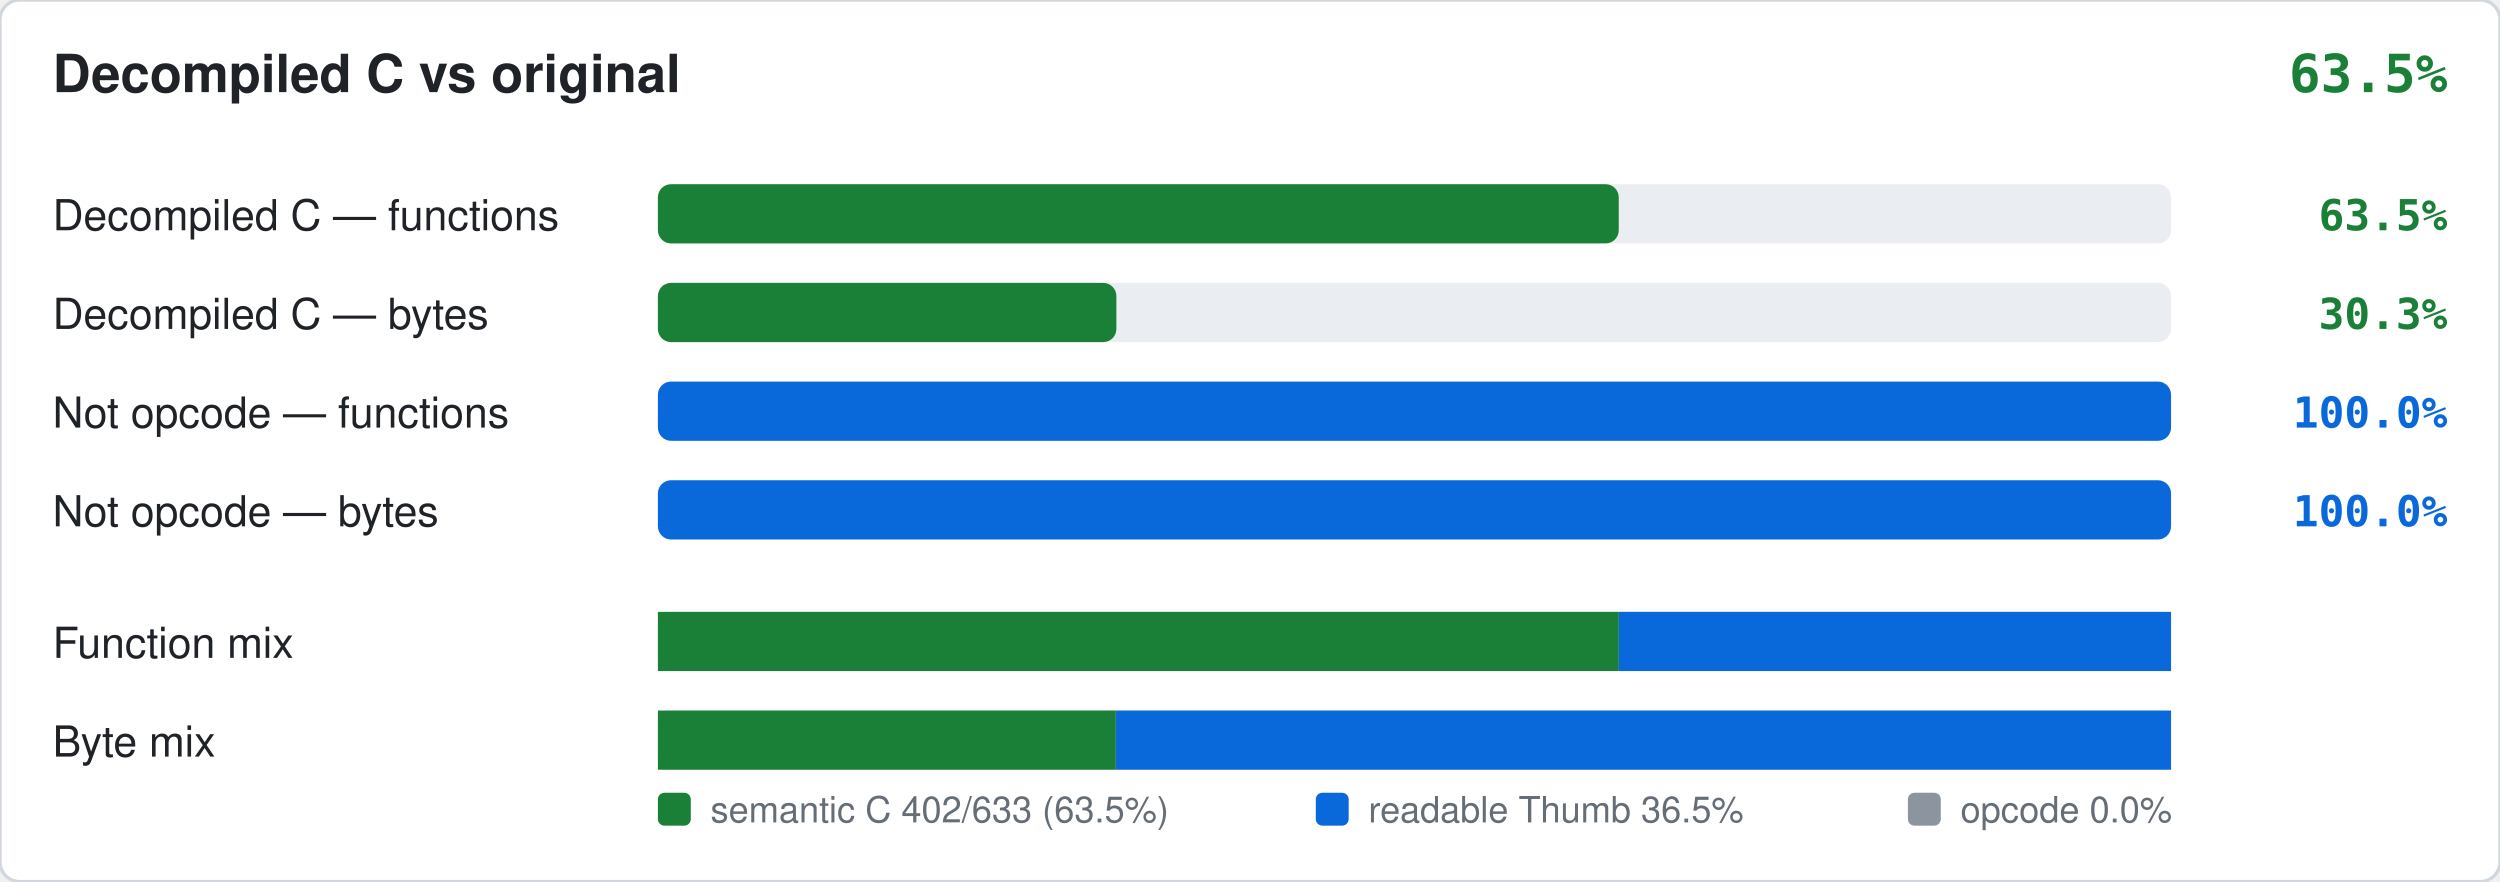
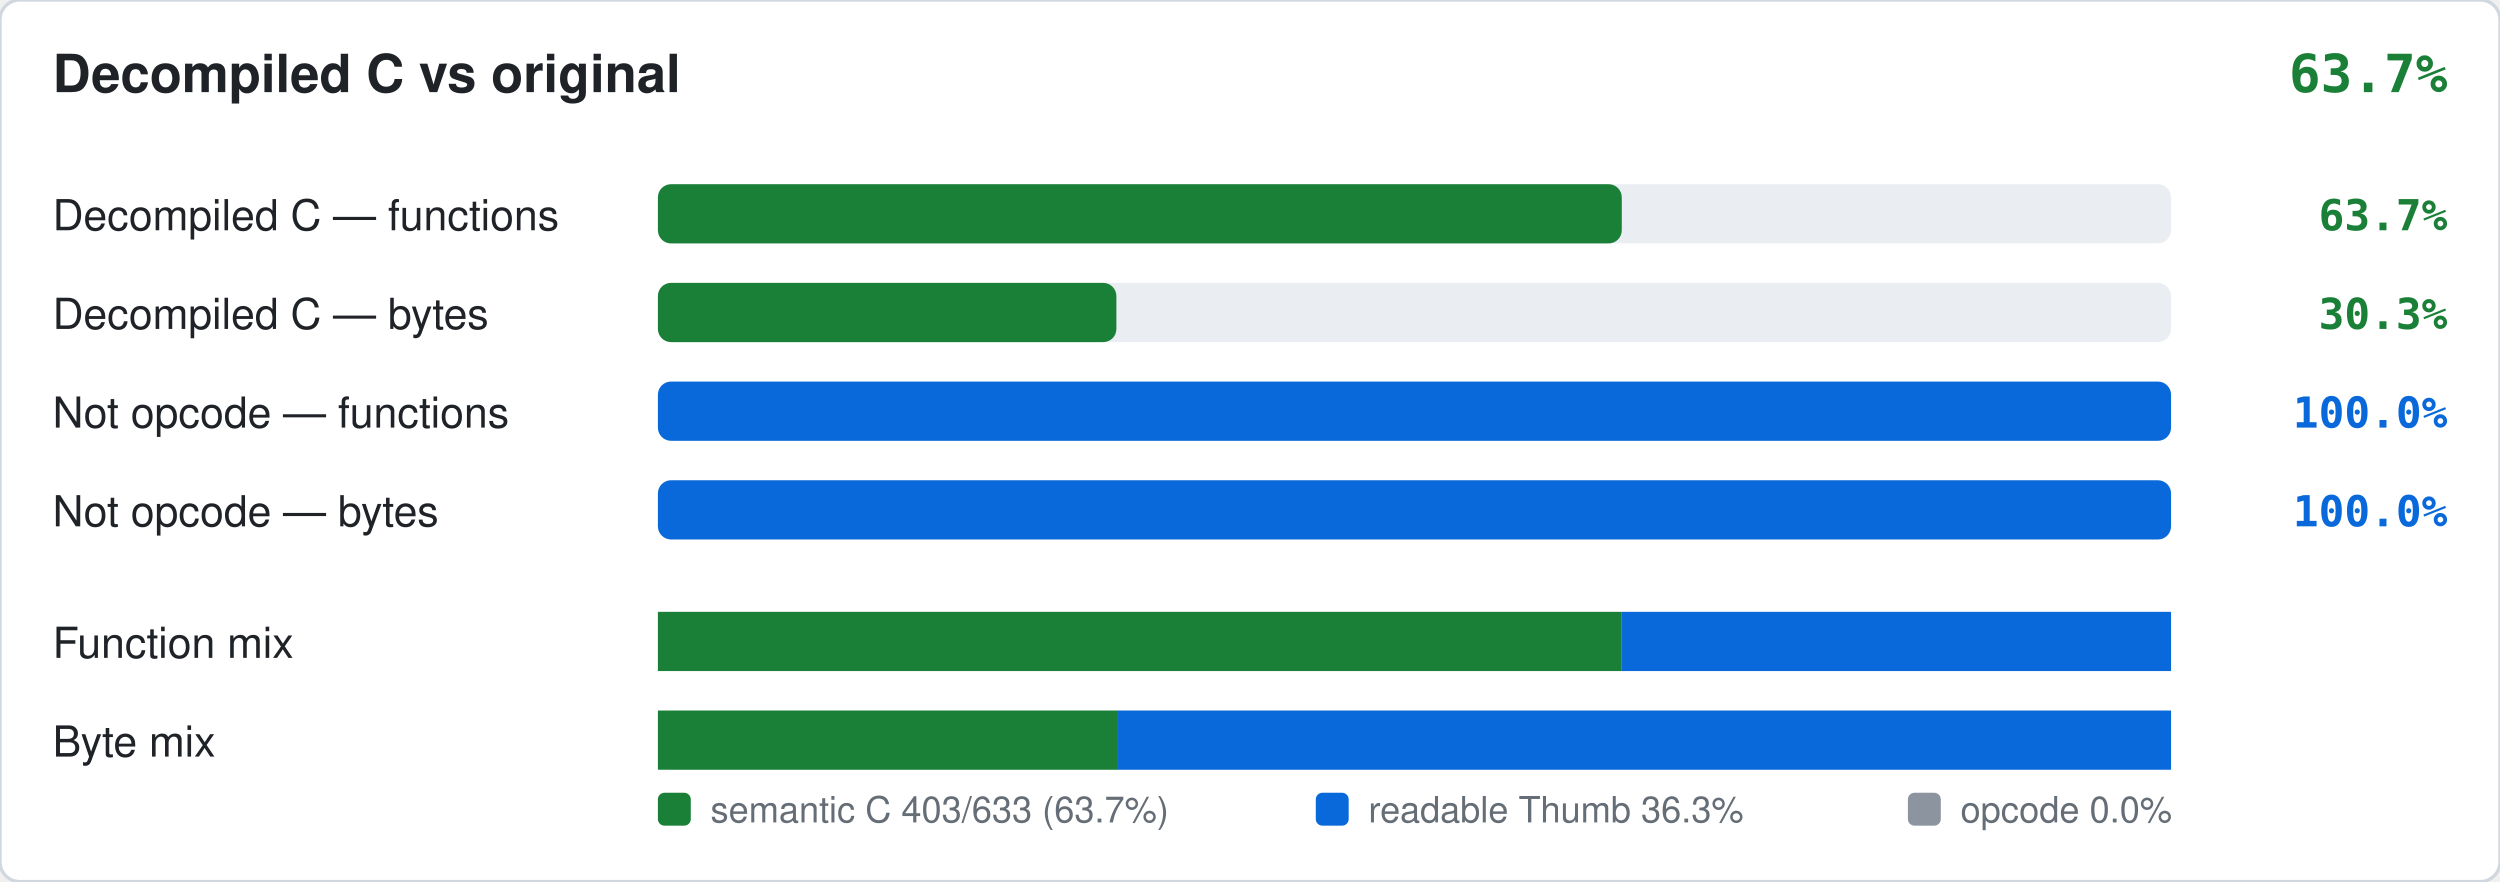
- <svg xmlns="http://www.w3.org/2000/svg" width="760" height="268" viewBox="0 0 760 268" role="img" aria-label="Decompiled C 63.5% functions, 30.3% bytes (402/633, 27,320/90,272)">
+ <svg xmlns="http://www.w3.org/2000/svg" width="760" height="268" viewBox="0 0 760 268" role="img" aria-label="Decompiled C 63.7% functions, 30.3% bytes (403/633, 27,392/90,272)">
  <rect width="760" height="268" rx="6" fill="#ffffff" stroke="#d0d7de" />
  <text x="16" y="28" font-family="-apple-system,BlinkMacSystemFont,Segoe UI,Helvetica,Arial,sans-serif" font-size="16" font-weight="600" fill="#1f2328">Decompiled C vs original</text>
-   <text x="744" y="28" text-anchor="end" font-family="ui-monospace,SFMono-Regular,Menlo,Consolas,monospace" font-size="16" font-weight="700" fill="#1a7f37">63.5%</text>
+   <text x="744" y="28" text-anchor="end" font-family="ui-monospace,SFMono-Regular,Menlo,Consolas,monospace" font-size="16" font-weight="700" fill="#1a7f37">63.7%</text>
  <text x="16" y="70" font-family="-apple-system,BlinkMacSystemFont,Segoe UI,Helvetica,Arial,sans-serif" font-size="13" fill="#1f2328">Decompiled C — functions</text>
  <rect x="200.00" y="56.00" width="460.00" height="18.00" rx="4" fill="#eaeef2" />
-   <rect x="200.00" y="56.00" width="292.10" height="18.00" rx="4" fill="#1a7f37" />
-   <text x="744" y="70" text-anchor="end" font-family="ui-monospace,SFMono-Regular,Menlo,Consolas,monospace" font-size="13" font-weight="700" fill="#1a7f37">63.5%</text>
+   <rect x="200.00" y="56.00" width="293.02" height="18.00" rx="4" fill="#1a7f37" />
+   <text x="744" y="70" text-anchor="end" font-family="ui-monospace,SFMono-Regular,Menlo,Consolas,monospace" font-size="13" font-weight="700" fill="#1a7f37">63.7%</text>
  <text x="16" y="100" font-family="-apple-system,BlinkMacSystemFont,Segoe UI,Helvetica,Arial,sans-serif" font-size="13" fill="#1f2328">Decompiled C — bytes</text>
  <rect x="200.00" y="86.00" width="460.00" height="18.00" rx="4" fill="#eaeef2" />
  <rect x="200.00" y="86.00" width="139.38" height="18.00" rx="4" fill="#1a7f37" />
  <text x="744" y="100" text-anchor="end" font-family="ui-monospace,SFMono-Regular,Menlo,Consolas,monospace" font-size="13" font-weight="700" fill="#1a7f37">30.3%</text>
  <text x="16" y="130" font-family="-apple-system,BlinkMacSystemFont,Segoe UI,Helvetica,Arial,sans-serif" font-size="13" fill="#1f2328">Not opcode — functions</text>
  <rect x="200.00" y="116.00" width="460.00" height="18.00" rx="4" fill="#eaeef2" />
  <rect x="200.00" y="116.00" width="460.00" height="18.00" rx="4" fill="#0969da" />
  <text x="744" y="130" text-anchor="end" font-family="ui-monospace,SFMono-Regular,Menlo,Consolas,monospace" font-size="13" font-weight="700" fill="#0969da">100.0%</text>
  <text x="16" y="160" font-family="-apple-system,BlinkMacSystemFont,Segoe UI,Helvetica,Arial,sans-serif" font-size="13" fill="#1f2328">Not opcode — bytes</text>
  <rect x="200.00" y="146.00" width="460.00" height="18.00" rx="4" fill="#eaeef2" />
  <rect x="200.00" y="146.00" width="460.00" height="18.00" rx="4" fill="#0969da" />
  <text x="744" y="160" text-anchor="end" font-family="ui-monospace,SFMono-Regular,Menlo,Consolas,monospace" font-size="13" font-weight="700" fill="#0969da">100.0%</text>
  <text x="16" y="200" font-family="-apple-system,BlinkMacSystemFont,Segoe UI,Helvetica,Arial,sans-serif" font-size="13" fill="#1f2328">Function mix</text>
  <rect x="200.00" y="186.00" width="460.00" height="18.00" rx="4" fill="#eaeef2" />
-   <rect x="200.00" y="186.00" width="292.13" height="18.00" fill="#1a7f37" />
-   <rect x="492.13" y="186.00" width="167.87" height="18.00" fill="#0969da" />
+   <rect x="200.00" y="186.00" width="292.86" height="18.00" fill="#1a7f37" />
+   <rect x="492.86" y="186.00" width="167.14" height="18.00" fill="#0969da" />
  <text x="16" y="230" font-family="-apple-system,BlinkMacSystemFont,Segoe UI,Helvetica,Arial,sans-serif" font-size="13" fill="#1f2328">Byte mix</text>
  <rect x="200.00" y="216.00" width="460.00" height="18.00" rx="4" fill="#eaeef2" />
-   <rect x="200.00" y="216.00" width="139.21" height="18.00" fill="#1a7f37" />
-   <rect x="339.21" y="216.00" width="320.79" height="18.00" fill="#0969da" />
+   <rect x="200.00" y="216.00" width="139.58" height="18.00" fill="#1a7f37" />
+   <rect x="339.58" y="216.00" width="320.42" height="18.00" fill="#0969da" />
  <rect x="200" y="241" width="10" height="10" rx="2" fill="#1a7f37" />
-   <text x="216" y="250" font-family="-apple-system,BlinkMacSystemFont,Segoe UI,Helvetica,Arial,sans-serif" font-size="11" fill="#656d76">semantic C 402/633 (63.5%)</text>
+   <text x="216" y="250" font-family="-apple-system,BlinkMacSystemFont,Segoe UI,Helvetica,Arial,sans-serif" font-size="11" fill="#656d76">semantic C 403/633 (63.7%)</text>
  <rect x="400" y="241" width="10" height="10" rx="2" fill="#0969da" />
-   <text x="416" y="250" font-family="-apple-system,BlinkMacSystemFont,Segoe UI,Helvetica,Arial,sans-serif" font-size="11" fill="#656d76">readable Thumb 36.5%</text>
+   <text x="416" y="250" font-family="-apple-system,BlinkMacSystemFont,Segoe UI,Helvetica,Arial,sans-serif" font-size="11" fill="#656d76">readable Thumb 36.3%</text>
  <rect x="580" y="241" width="10" height="10" rx="2" fill="#8c959f" />
  <text x="596" y="250" font-family="-apple-system,BlinkMacSystemFont,Segoe UI,Helvetica,Arial,sans-serif" font-size="11" fill="#656d76">opcode 0.0%</text>
</svg>
